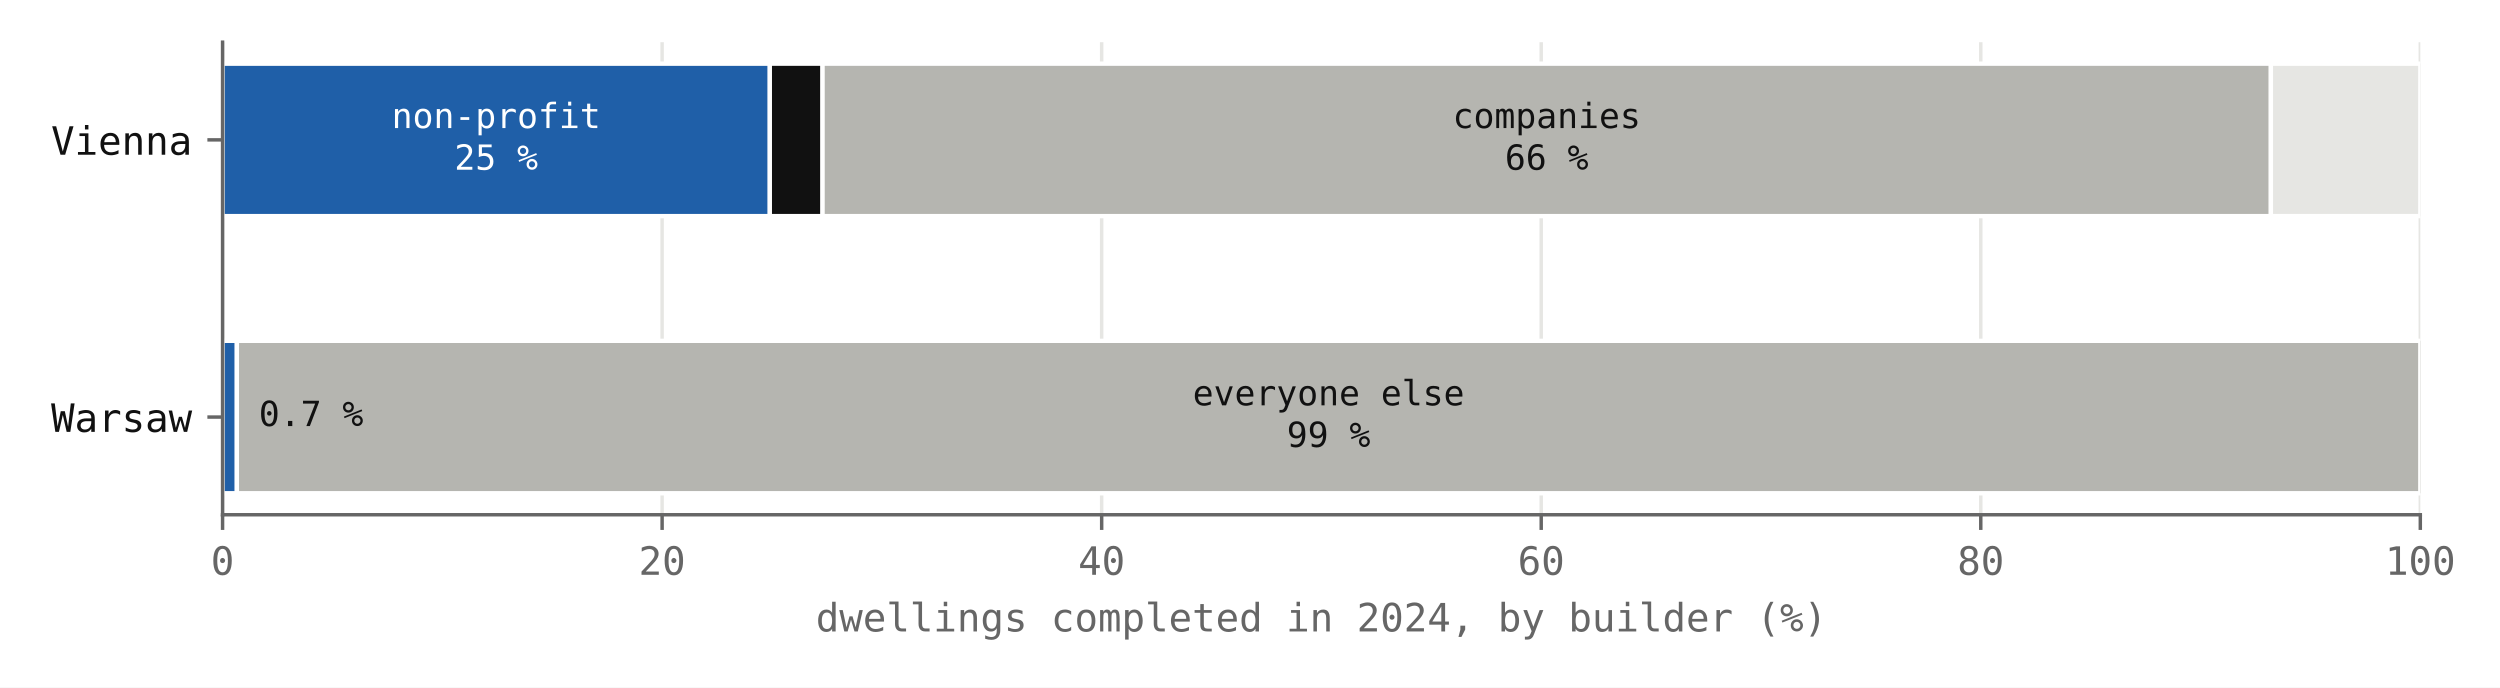
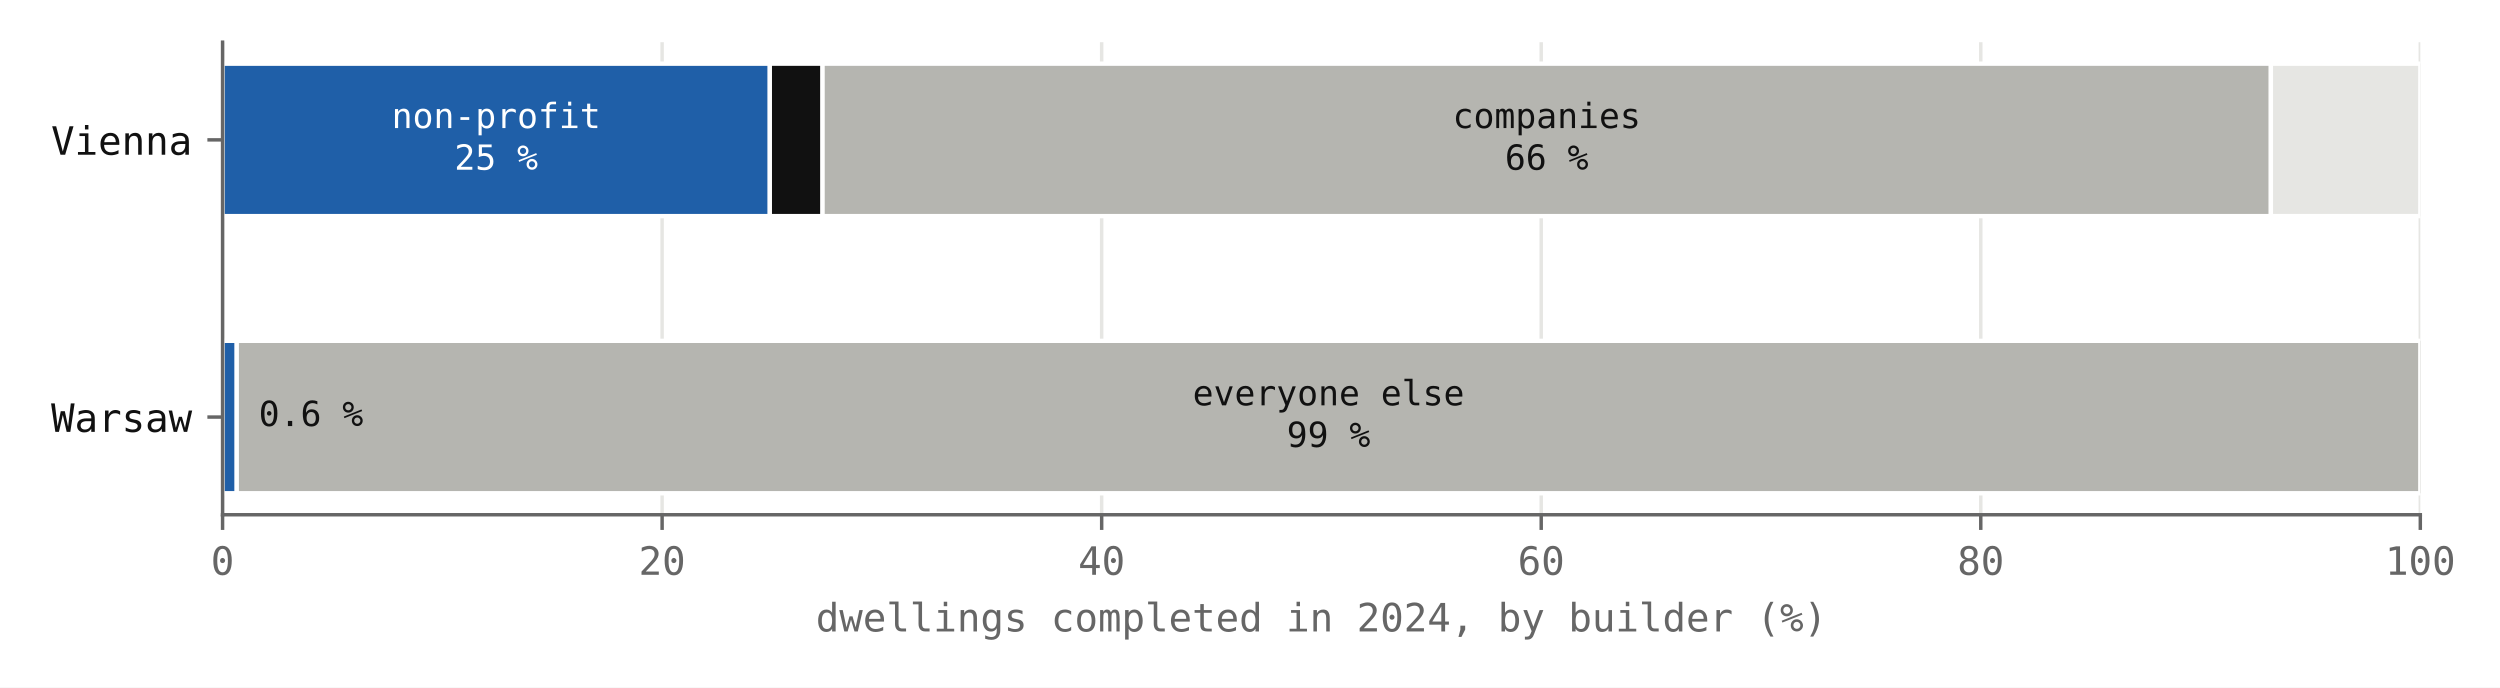
<svg xmlns="http://www.w3.org/2000/svg" xmlns:xlink="http://www.w3.org/1999/xlink" width="576pt" height="158.4pt" viewBox="0 0 576 158.4" version="1.1">
  <defs>
    <style type="text/css">*{stroke-linejoin: round; stroke-linecap: butt}</style>
  </defs>
  <g id="figure_1">
    <g id="patch_1">
      <path d="M 0 158.4  L 576 158.4  L 576 0  L 0 0  z " style="fill: #ffffff" />
    </g>
    <g id="axes_1">
      <g id="patch_2">
        <path d="M 51.28 118.598  L 557.64 118.598  L 557.64 9.72  L 51.28 9.72  z " style="fill: #ffffff" />
      </g>
      <g id="matplotlib.axis_1">
        <g id="xtick_1">
          <g id="line2d_1">
-             <path d="M 51.28 118.598  L 51.28 9.72  " clip-path="url(#p91b193654c)" style="fill: none; stroke: #e6e6e3; stroke-width: 0.8; stroke-linecap: square" />
+             <path d="M 51.28 118.598  L 51.28 9.72  " clip-path="url(#p5cb30a05f5)" style="fill: none; stroke: #e6e6e3; stroke-width: 0.8; stroke-linecap: square" />
          </g>
          <g id="line2d_2">
            <defs>
-               <path id="m01166180a8" d="M 0 0  L 0 3.5  " style="stroke: #666666; stroke-width: 0.8" />
+               <path id="m57dbd0e2d4" d="M 0 0  L 0 3.5  " style="stroke: #666666; stroke-width: 0.8" />
            </defs>
            <g>
-               <use xlink:href="#m01166180a8" x="51.28" y="118.598" style="fill: #666666; stroke: #666666; stroke-width: 0.8" />
+               <use xlink:href="#m57dbd0e2d4" x="51.28" y="118.598" style="fill: #666666; stroke: #666666; stroke-width: 0.8" />
            </g>
          </g>
          <g id="text_1">
            <text style="font-size: 9px; font-family: 'DejaVu Sans Mono', 'Bitstream Vera Sans Mono', 'Computer Modern Typewriter', 'Andale Mono', 'Nimbus Mono L', 'Courier New', 'Courier', 'Fixed', 'Terminal', monospace; text-anchor: middle; fill: #666666" x="51.28" y="132.436" transform="rotate(-0 51.28 132.4358)">0</text>
          </g>
        </g>
        <g id="xtick_2">
          <g id="line2d_3">
-             <path d="M 152.552 118.598  L 152.552 9.72  " clip-path="url(#p91b193654c)" style="fill: none; stroke: #e6e6e3; stroke-width: 0.8; stroke-linecap: square" />
+             <path d="M 152.552 118.598  L 152.552 9.72  " clip-path="url(#p5cb30a05f5)" style="fill: none; stroke: #e6e6e3; stroke-width: 0.8; stroke-linecap: square" />
          </g>
          <g id="line2d_4">
            <g>
-               <use xlink:href="#m01166180a8" x="152.552" y="118.598" style="fill: #666666; stroke: #666666; stroke-width: 0.8" />
+               <use xlink:href="#m57dbd0e2d4" x="152.552" y="118.598" style="fill: #666666; stroke: #666666; stroke-width: 0.8" />
            </g>
          </g>
          <g id="text_2">
            <text style="font-size: 9px; font-family: 'DejaVu Sans Mono', 'Bitstream Vera Sans Mono', 'Computer Modern Typewriter', 'Andale Mono', 'Nimbus Mono L', 'Courier New', 'Courier', 'Fixed', 'Terminal', monospace; text-anchor: middle; fill: #666666" x="152.552" y="132.436" transform="rotate(-0 152.552 132.4358)">20</text>
          </g>
        </g>
        <g id="xtick_3">
          <g id="line2d_5">
-             <path d="M 253.824 118.598  L 253.824 9.72  " clip-path="url(#p91b193654c)" style="fill: none; stroke: #e6e6e3; stroke-width: 0.8; stroke-linecap: square" />
+             <path d="M 253.824 118.598  L 253.824 9.72  " clip-path="url(#p5cb30a05f5)" style="fill: none; stroke: #e6e6e3; stroke-width: 0.8; stroke-linecap: square" />
          </g>
          <g id="line2d_6">
            <g>
-               <use xlink:href="#m01166180a8" x="253.824" y="118.598" style="fill: #666666; stroke: #666666; stroke-width: 0.8" />
+               <use xlink:href="#m57dbd0e2d4" x="253.824" y="118.598" style="fill: #666666; stroke: #666666; stroke-width: 0.8" />
            </g>
          </g>
          <g id="text_3">
            <text style="font-size: 9px; font-family: 'DejaVu Sans Mono', 'Bitstream Vera Sans Mono', 'Computer Modern Typewriter', 'Andale Mono', 'Nimbus Mono L', 'Courier New', 'Courier', 'Fixed', 'Terminal', monospace; text-anchor: middle; fill: #666666" x="253.824" y="132.436" transform="rotate(-0 253.824 132.4358)">40</text>
          </g>
        </g>
        <g id="xtick_4">
          <g id="line2d_7">
-             <path d="M 355.096 118.598  L 355.096 9.72  " clip-path="url(#p91b193654c)" style="fill: none; stroke: #e6e6e3; stroke-width: 0.8; stroke-linecap: square" />
+             <path d="M 355.096 118.598  L 355.096 9.72  " clip-path="url(#p5cb30a05f5)" style="fill: none; stroke: #e6e6e3; stroke-width: 0.8; stroke-linecap: square" />
          </g>
          <g id="line2d_8">
            <g>
-               <use xlink:href="#m01166180a8" x="355.096" y="118.598" style="fill: #666666; stroke: #666666; stroke-width: 0.8" />
+               <use xlink:href="#m57dbd0e2d4" x="355.096" y="118.598" style="fill: #666666; stroke: #666666; stroke-width: 0.8" />
            </g>
          </g>
          <g id="text_4">
            <text style="font-size: 9px; font-family: 'DejaVu Sans Mono', 'Bitstream Vera Sans Mono', 'Computer Modern Typewriter', 'Andale Mono', 'Nimbus Mono L', 'Courier New', 'Courier', 'Fixed', 'Terminal', monospace; text-anchor: middle; fill: #666666" x="355.096" y="132.436" transform="rotate(-0 355.096 132.4358)">60</text>
          </g>
        </g>
        <g id="xtick_5">
          <g id="line2d_9">
-             <path d="M 456.368 118.598  L 456.368 9.72  " clip-path="url(#p91b193654c)" style="fill: none; stroke: #e6e6e3; stroke-width: 0.8; stroke-linecap: square" />
+             <path d="M 456.368 118.598  L 456.368 9.72  " clip-path="url(#p5cb30a05f5)" style="fill: none; stroke: #e6e6e3; stroke-width: 0.8; stroke-linecap: square" />
          </g>
          <g id="line2d_10">
            <g>
-               <use xlink:href="#m01166180a8" x="456.368" y="118.598" style="fill: #666666; stroke: #666666; stroke-width: 0.8" />
+               <use xlink:href="#m57dbd0e2d4" x="456.368" y="118.598" style="fill: #666666; stroke: #666666; stroke-width: 0.8" />
            </g>
          </g>
          <g id="text_5">
            <text style="font-size: 9px; font-family: 'DejaVu Sans Mono', 'Bitstream Vera Sans Mono', 'Computer Modern Typewriter', 'Andale Mono', 'Nimbus Mono L', 'Courier New', 'Courier', 'Fixed', 'Terminal', monospace; text-anchor: middle; fill: #666666" x="456.368" y="132.436" transform="rotate(-0 456.368 132.4358)">80</text>
          </g>
        </g>
        <g id="xtick_6">
          <g id="line2d_11">
-             <path d="M 557.64 118.598  L 557.64 9.72  " clip-path="url(#p91b193654c)" style="fill: none; stroke: #e6e6e3; stroke-width: 0.8; stroke-linecap: square" />
+             <path d="M 557.64 118.598  L 557.64 9.72  " clip-path="url(#p5cb30a05f5)" style="fill: none; stroke: #e6e6e3; stroke-width: 0.8; stroke-linecap: square" />
          </g>
          <g id="line2d_12">
            <g>
-               <use xlink:href="#m01166180a8" x="557.64" y="118.598" style="fill: #666666; stroke: #666666; stroke-width: 0.8" />
+               <use xlink:href="#m57dbd0e2d4" x="557.64" y="118.598" style="fill: #666666; stroke: #666666; stroke-width: 0.8" />
            </g>
          </g>
          <g id="text_6">
            <text style="font-size: 9px; font-family: 'DejaVu Sans Mono', 'Bitstream Vera Sans Mono', 'Computer Modern Typewriter', 'Andale Mono', 'Nimbus Mono L', 'Courier New', 'Courier', 'Fixed', 'Terminal', monospace; text-anchor: middle; fill: #666666" x="557.64" y="132.436" transform="rotate(-0 557.64 132.4358)">100</text>
          </g>
        </g>
        <g id="text_7">
          <text style="font-size: 9px; font-family: 'DejaVu Sans Mono', 'Bitstream Vera Sans Mono', 'Computer Modern Typewriter', 'Andale Mono', 'Nimbus Mono L', 'Courier New', 'Courier', 'Fixed', 'Terminal', monospace; text-anchor: middle; fill: #666666" x="304.46" y="145.484" transform="rotate(-0 304.46 145.4843)">dwellings completed in 2024, by builder (%)</text>
        </g>
      </g>
      <g id="matplotlib.axis_2">
        <g id="ytick_1">
          <g id="line2d_13">
            <defs>
-               <path id="me99ab26366" d="M 0 0  L -3.5 0  " style="stroke: #666666; stroke-width: 0.8" />
+               <path id="m19c0c21332" d="M 0 0  L -3.5 0  " style="stroke: #666666; stroke-width: 0.8" />
            </defs>
            <g>
-               <use xlink:href="#me99ab26366" x="51.28" y="96.088" style="fill: #666666; stroke: #666666; stroke-width: 0.8" />
+               <use xlink:href="#m19c0c21332" x="51.28" y="96.088" style="fill: #666666; stroke: #666666; stroke-width: 0.8" />
            </g>
          </g>
          <g id="text_8">
            <text style="font-size: 9px; font-family: 'DejaVu Sans Mono', 'Bitstream Vera Sans Mono', 'Computer Modern Typewriter', 'Andale Mono', 'Nimbus Mono L', 'Courier New', 'Courier', 'Fixed', 'Terminal', monospace; text-anchor: end; fill: #111111" x="44.28" y="99.507" transform="rotate(-0 44.28 99.50689)">Warsaw</text>
          </g>
        </g>
        <g id="ytick_2">
          <g id="line2d_14">
            <g>
-               <use xlink:href="#me99ab26366" x="51.28" y="32.23" style="fill: #666666; stroke: #666666; stroke-width: 0.8" />
+               <use xlink:href="#m19c0c21332" x="51.28" y="32.23" style="fill: #666666; stroke: #666666; stroke-width: 0.8" />
            </g>
          </g>
          <g id="text_9">
            <text style="font-size: 9px; font-family: 'DejaVu Sans Mono', 'Bitstream Vera Sans Mono', 'Computer Modern Typewriter', 'Andale Mono', 'Nimbus Mono L', 'Courier New', 'Courier', 'Fixed', 'Terminal', monospace; text-anchor: end; fill: #111111" x="44.28" y="35.649" transform="rotate(-0 44.28 35.64924)">Vienna</text>
          </g>
        </g>
      </g>
      <g id="patch_3">
-         <path d="M 51.28 113.649  L 54.571 113.649  L 54.571 78.527  L 51.28 78.527  z " clip-path="url(#p91b193654c)" style="fill: #1f5fa8; stroke: #ffffff; stroke-linejoin: miter" />
+         <path d="M 51.28 113.649  L 54.548 113.649  L 54.548 78.527  L 51.28 78.527  z " clip-path="url(#p5cb30a05f5)" style="fill: #1f5fa8; stroke: #ffffff; stroke-linejoin: miter" />
      </g>
      <g id="patch_4">
-         <path d="M 54.571 113.649  L 557.64 113.649  L 557.64 78.527  L 54.571 78.527  z " clip-path="url(#p91b193654c)" style="fill: #b5b5b0; stroke: #ffffff; stroke-linejoin: miter" />
+         <path d="M 54.548 113.649  L 557.64 113.649  L 557.64 78.527  L 54.548 78.527  z " clip-path="url(#p5cb30a05f5)" style="fill: #b5b5b0; stroke: #ffffff; stroke-linejoin: miter" />
      </g>
      <g id="patch_5">
-         <path d="M 51.28 49.791  L 177.364 49.791  L 177.364 14.669  L 51.28 14.669  z " clip-path="url(#p91b193654c)" style="fill: #1f5fa8; stroke: #ffffff; stroke-linejoin: miter" />
+         <path d="M 51.28 49.791  L 177.364 49.791  L 177.364 14.669  L 51.28 14.669  z " clip-path="url(#p5cb30a05f5)" style="fill: #1f5fa8; stroke: #ffffff; stroke-linejoin: miter" />
      </g>
      <g id="patch_6">
-         <path d="M 177.364 49.791  L 189.516 49.791  L 189.516 14.669  L 177.364 14.669  z " clip-path="url(#p91b193654c)" style="fill: #111111; stroke: #ffffff; stroke-linejoin: miter" />
+         <path d="M 177.364 49.791  L 189.516 49.791  L 189.516 14.669  L 177.364 14.669  z " clip-path="url(#p5cb30a05f5)" style="fill: #111111; stroke: #ffffff; stroke-linejoin: miter" />
      </g>
      <g id="patch_7">
-         <path d="M 189.516 49.791  L 523.208 49.791  L 523.208 14.669  L 189.516 14.669  z " clip-path="url(#p91b193654c)" style="fill: #b5b5b0; stroke: #ffffff; stroke-linejoin: miter" />
+         <path d="M 189.516 49.791  L 523.208 49.791  L 523.208 14.669  L 189.516 14.669  z " clip-path="url(#p5cb30a05f5)" style="fill: #b5b5b0; stroke: #ffffff; stroke-linejoin: miter" />
      </g>
      <g id="patch_8">
-         <path d="M 523.208 49.791  L 557.64 49.791  L 557.64 14.669  L 523.208 14.669  z " clip-path="url(#p91b193654c)" style="fill: #e6e6e3; stroke: #ffffff; stroke-linejoin: miter" />
+         <path d="M 523.208 49.791  L 557.64 49.791  L 557.64 14.669  L 523.208 14.669  z " clip-path="url(#p5cb30a05f5)" style="fill: #e6e6e3; stroke: #ffffff; stroke-linejoin: miter" />
      </g>
      <g id="patch_9">
        <path d="M 51.28 118.598  L 51.28 9.72  " style="fill: none; stroke: #666666; stroke-width: 0.8; stroke-linejoin: miter; stroke-linecap: square" />
      </g>
      <g id="patch_10">
        <path d="M 51.28 118.598  L 557.64 118.598  " style="fill: none; stroke: #666666; stroke-width: 0.8; stroke-linejoin: miter; stroke-linecap: square" />
      </g>
      <g id="text_10">
-         <text style="font-size: 8px; font-family: 'DejaVu Sans Mono', 'Bitstream Vera Sans Mono', 'Computer Modern Typewriter', 'Andale Mono', 'Nimbus Mono L', 'Courier New', 'Courier', 'Fixed', 'Terminal', monospace; text-anchor: start; fill: #111111" x="59.635" y="98.166" transform="rotate(-0 59.63494 98.16607)">0.7 %</text>
+         <text style="font-size: 8px; font-family: 'DejaVu Sans Mono', 'Bitstream Vera Sans Mono', 'Computer Modern Typewriter', 'Andale Mono', 'Nimbus Mono L', 'Courier New', 'Courier', 'Fixed', 'Terminal', monospace; text-anchor: start; fill: #111111" x="59.612" y="98.166" transform="rotate(-0 59.61198 98.16607)">0.6 %</text>
      </g>
      <g id="text_11">
-         <text style="font-size: 8px; font-family: 'DejaVu Sans Mono', 'Bitstream Vera Sans Mono', 'Computer Modern Typewriter', 'Andale Mono', 'Nimbus Mono L', 'Courier New', 'Courier', 'Fixed', 'Terminal', monospace; fill: #111111" transform="translate(274.8 93.38685)">everyone else</text>
-         <text style="font-size: 8px; font-family: 'DejaVu Sans Mono', 'Bitstream Vera Sans Mono', 'Computer Modern Typewriter', 'Andale Mono', 'Nimbus Mono L', 'Courier New', 'Courier', 'Fixed', 'Terminal', monospace; fill: #111111" transform="translate(296.4732 102.9884)">99 %</text>
+         <text style="font-size: 8px; font-family: 'DejaVu Sans Mono', 'Bitstream Vera Sans Mono', 'Computer Modern Typewriter', 'Andale Mono', 'Nimbus Mono L', 'Courier New', 'Courier', 'Fixed', 'Terminal', monospace; fill: #111111" transform="translate(274.7886 93.38685)">everyone else</text>
+         <text style="font-size: 8px; font-family: 'DejaVu Sans Mono', 'Bitstream Vera Sans Mono', 'Computer Modern Typewriter', 'Andale Mono', 'Nimbus Mono L', 'Courier New', 'Courier', 'Fixed', 'Terminal', monospace; fill: #111111" transform="translate(296.4617 102.9884)">99 %</text>
      </g>
      <g id="text_12">
        <text style="font-size: 8px; font-family: 'DejaVu Sans Mono', 'Bitstream Vera Sans Mono', 'Computer Modern Typewriter', 'Andale Mono', 'Nimbus Mono L', 'Courier New', 'Courier', 'Fixed', 'Terminal', monospace; fill: #ffffff" transform="translate(90.24057 29.5076)">non-profit</text>
        <text style="font-size: 8px; font-family: 'DejaVu Sans Mono', 'Bitstream Vera Sans Mono', 'Computer Modern Typewriter', 'Andale Mono', 'Nimbus Mono L', 'Courier New', 'Courier', 'Fixed', 'Terminal', monospace; fill: #ffffff" transform="translate(104.6893 39.10916)">25 %</text>
      </g>
      <g id="text_13">
        <text style="font-size: 8px; font-family: 'DejaVu Sans Mono', 'Bitstream Vera Sans Mono', 'Computer Modern Typewriter', 'Andale Mono', 'Nimbus Mono L', 'Courier New', 'Courier', 'Fixed', 'Terminal', monospace; fill: #111111" transform="translate(334.6888 29.5076)">companies</text>
        <text style="font-size: 8px; font-family: 'DejaVu Sans Mono', 'Bitstream Vera Sans Mono', 'Computer Modern Typewriter', 'Andale Mono', 'Nimbus Mono L', 'Courier New', 'Courier', 'Fixed', 'Terminal', monospace; fill: #111111" transform="translate(346.7294 39.10916)">66 %</text>
      </g>
    </g>
  </g>
  <defs>
-     <clipPath id="p91b193654c">
+     <clipPath id="p5cb30a05f5">
      <rect x="51.28" y="9.72" width="506.36" height="108.878" />
    </clipPath>
  </defs>
</svg>
